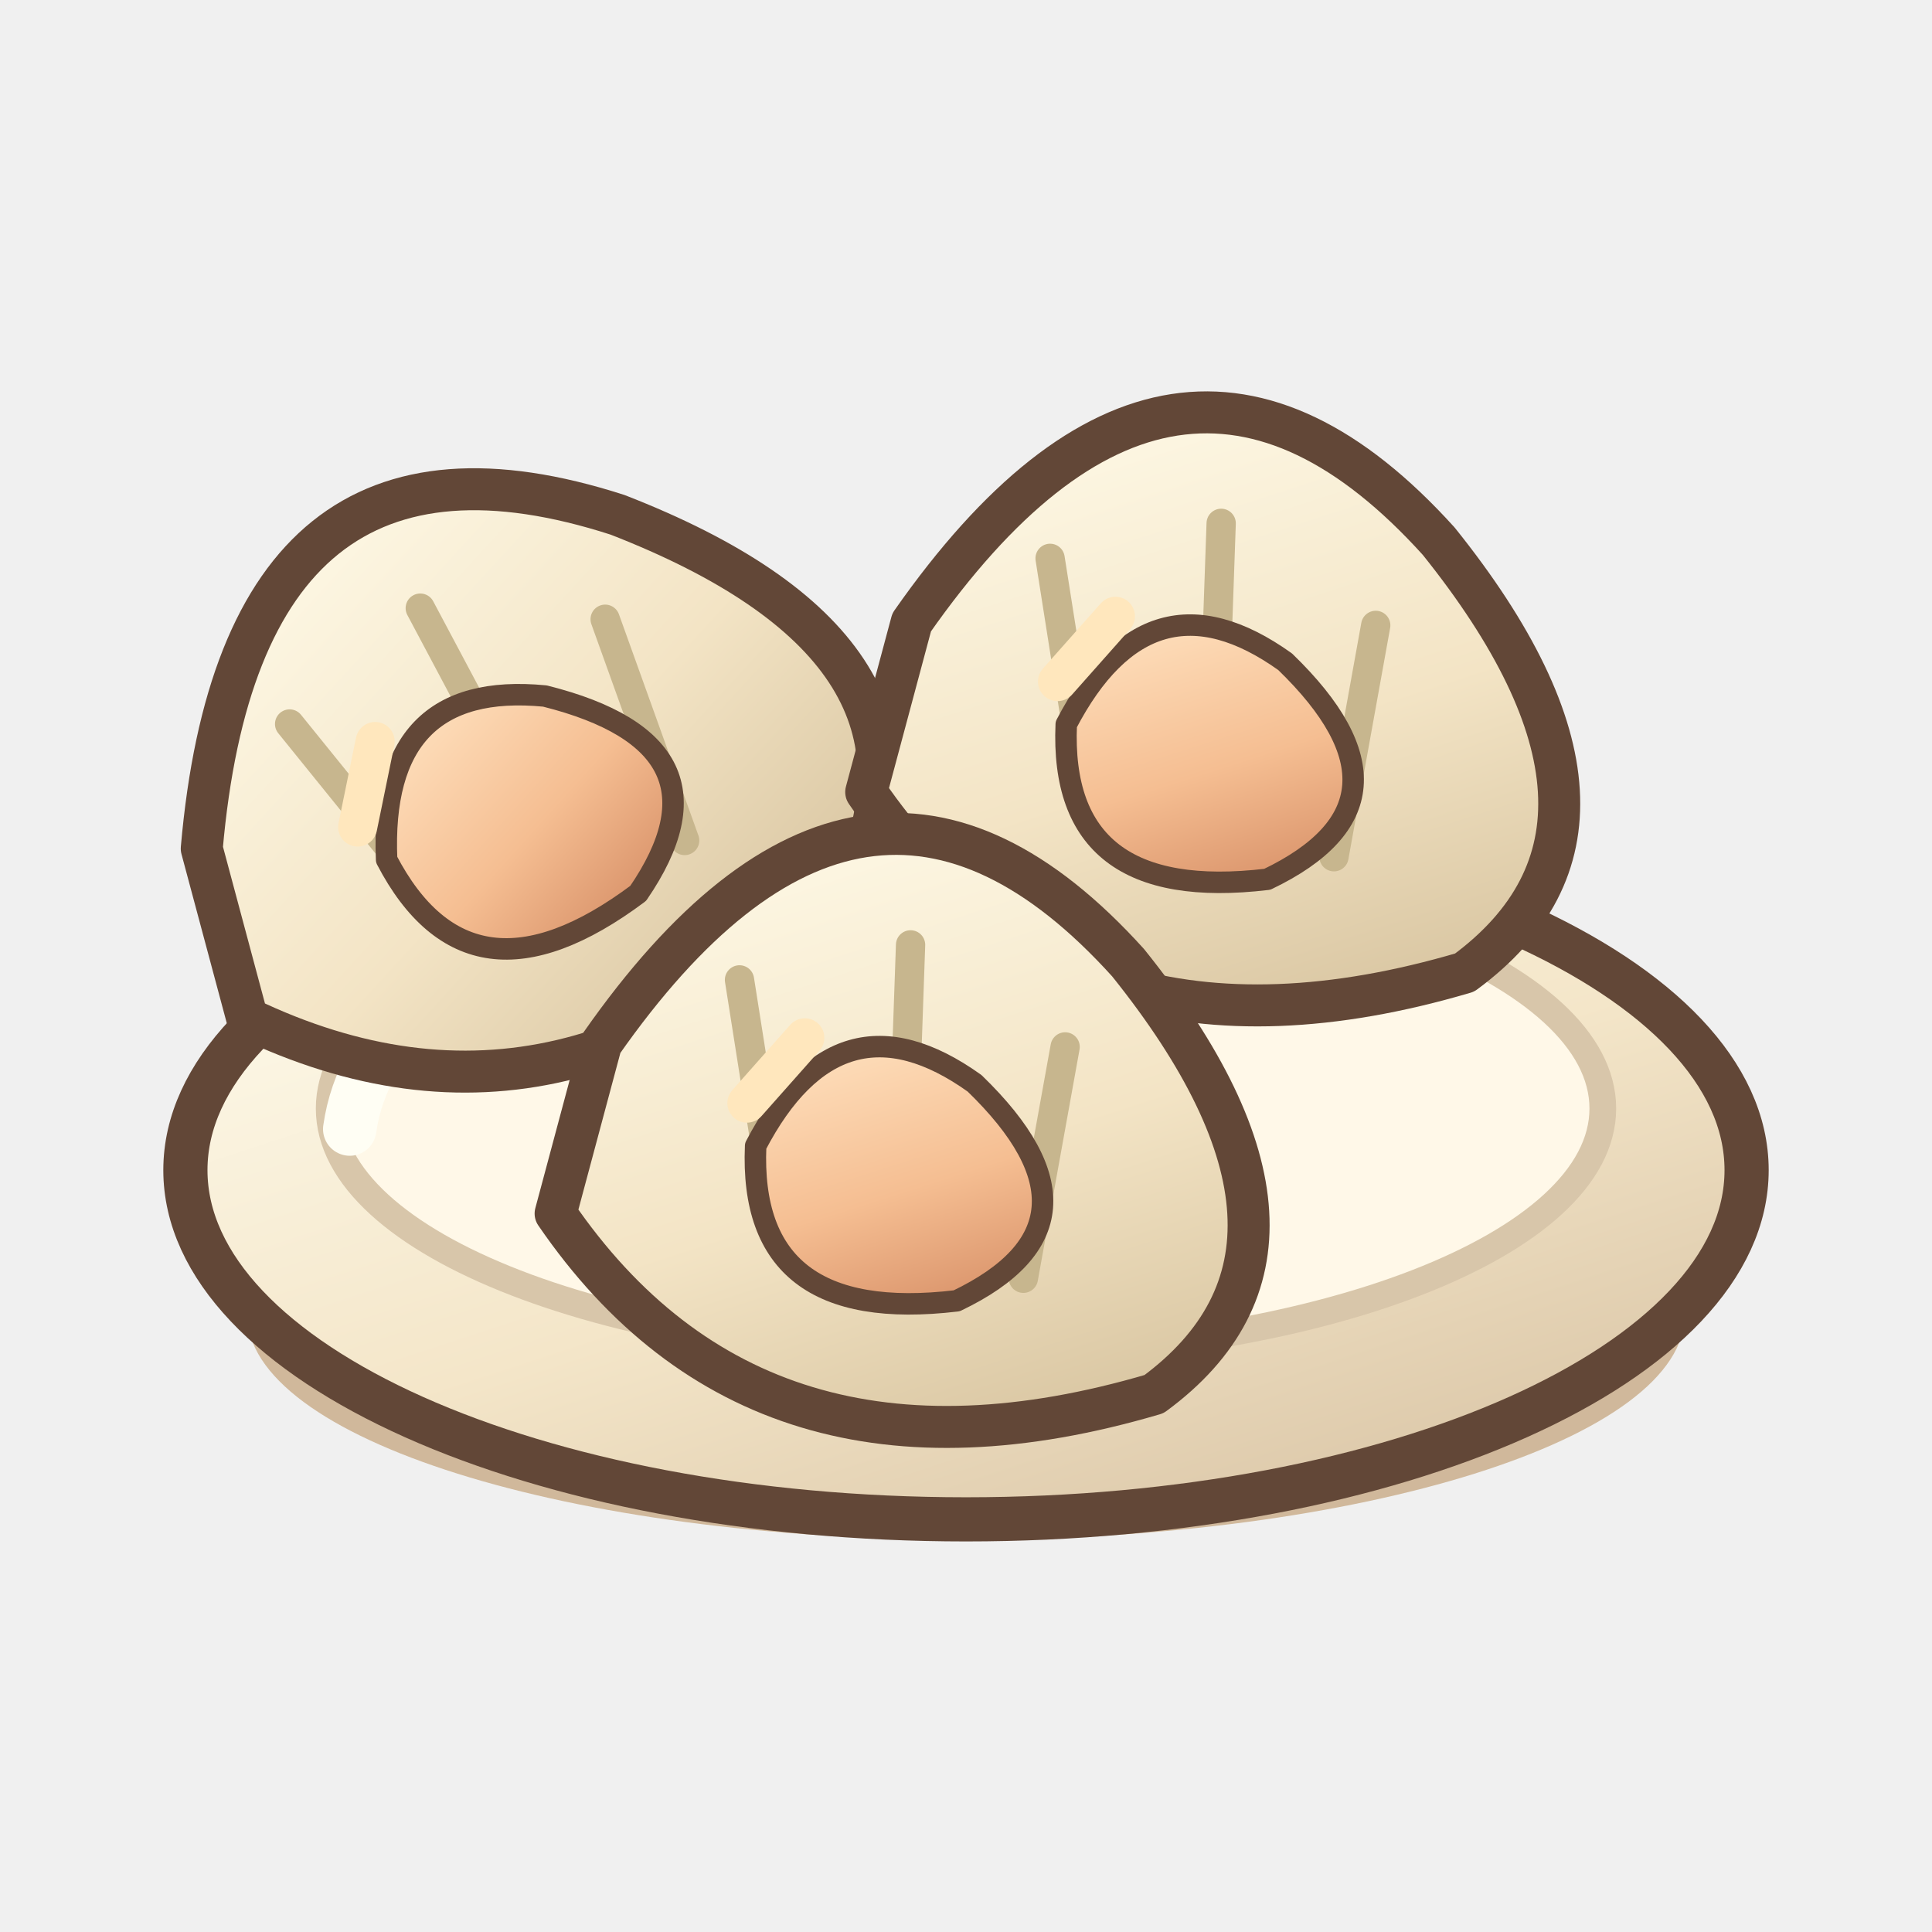
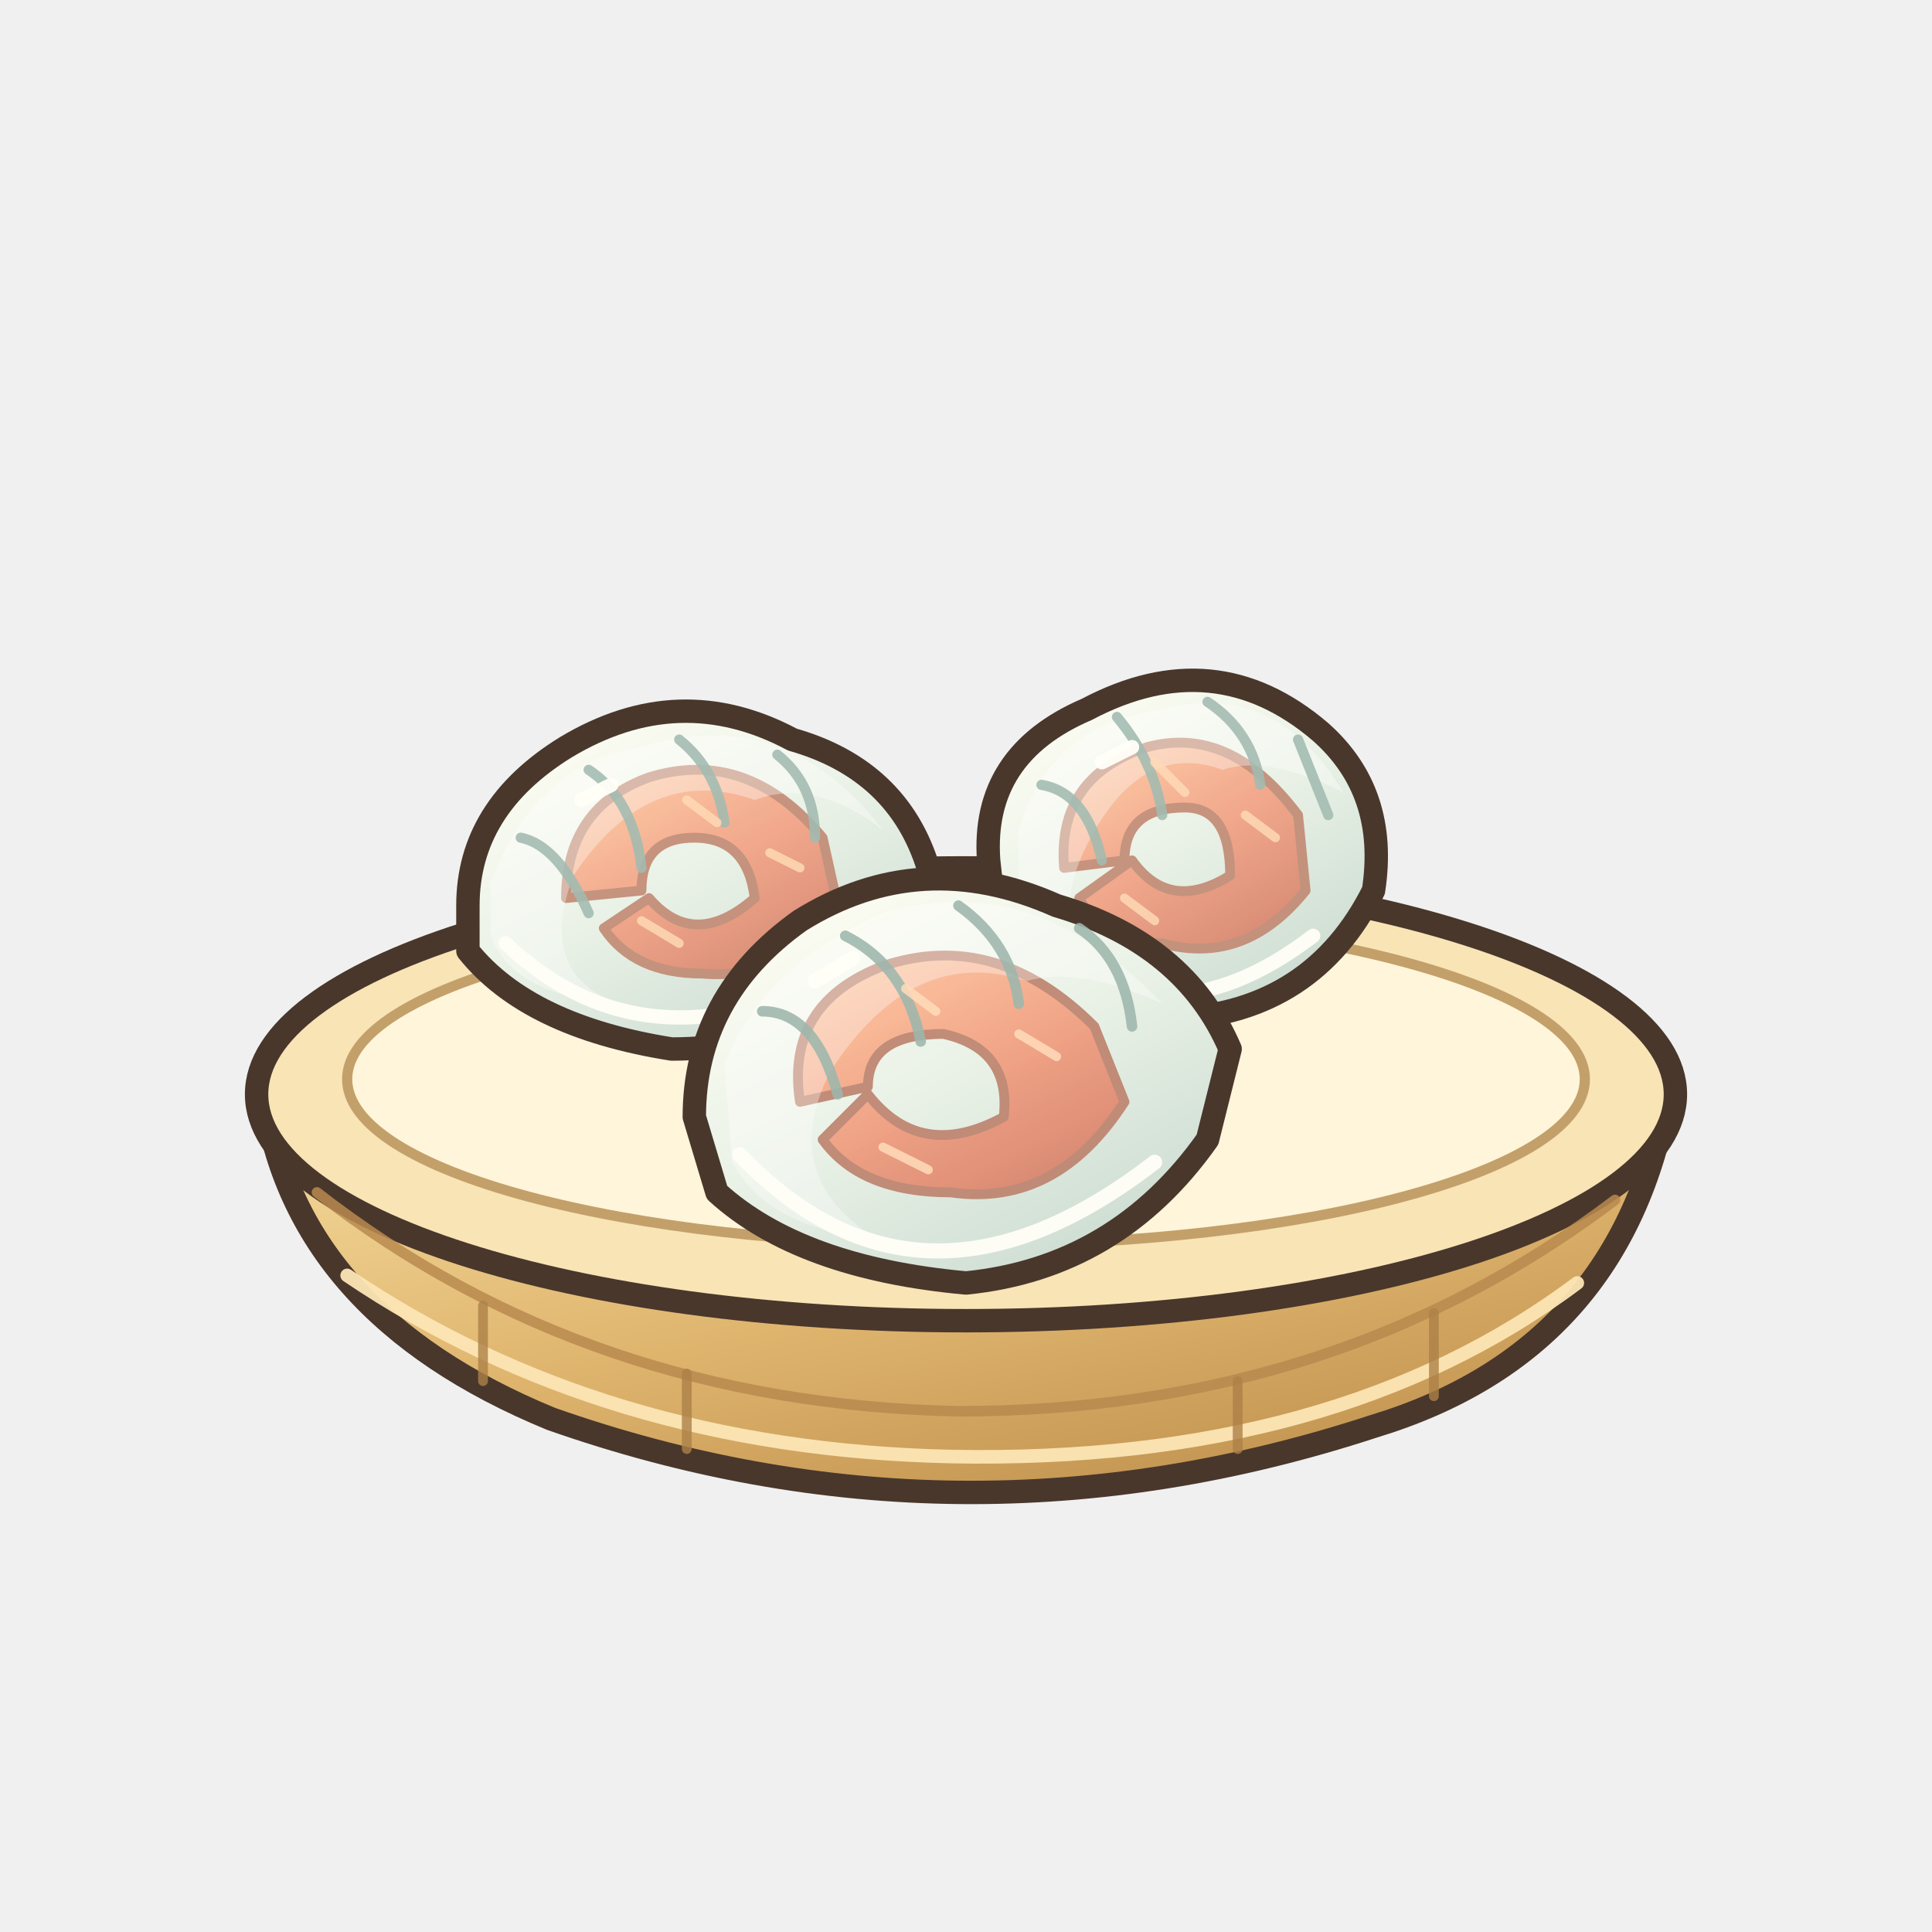
- <svg xmlns="http://www.w3.org/2000/svg" width="96" height="96" viewBox="0 0 96 96">
+ <svg xmlns="http://www.w3.org/2000/svg" width="512" height="512" viewBox="0 0 256 256">
  <defs>
-     <linearGradient id="wood" x1=".1" y1="0" x2=".85" y2="1">
-       <stop stop-color="#f1d19c" />
-       <stop offset=".55" stop-color="#d9ac70" />
-       <stop offset="1" stop-color="#b9804c" />
+     <linearGradient id="s40-dumpling-bamboo" x1=".14" y1="0" x2=".83" y2="1">
+       <stop offset="0" stop-color="#f4d99b" />
+       <stop offset="0.5" stop-color="#dfb56e" />
+       <stop offset="1" stop-color="#bd8e4c" />
    </linearGradient>
-     <linearGradient id="green" x1=".1" y1="0" x2=".85" y2="1">
-       <stop stop-color="#c1de80" />
-       <stop offset=".55" stop-color="#79ad52" />
-       <stop offset="1" stop-color="#497b3f" />
+     <linearGradient id="s40-dumpling-skin" x1=".14" y1="0" x2=".83" y2="1">
+       <stop offset="0" stop-color="#fffef4" />
+       <stop offset="0.5" stop-color="#e9f1e6" />
+       <stop offset="1" stop-color="#c8d9cf" />
    </linearGradient>
-     <linearGradient id="darkGreen" x1=".1" y1="0" x2=".85" y2="1">
-       <stop stop-color="#94bd70" />
-       <stop offset=".55" stop-color="#5c9150" />
-       <stop offset="1" stop-color="#326845" />
+     <linearGradient id="s40-dumpling-shrimp" x1=".14" y1="0" x2=".83" y2="1">
+       <stop offset="0" stop-color="#ffc59d" />
+       <stop offset="0.5" stop-color="#f29c7d" />
+       <stop offset="1" stop-color="#d67b64" />
    </linearGradient>
-     <linearGradient id="enamel" x1=".1" y1="0" x2=".85" y2="1">
-       <stop stop-color="#e1ebc5" />
-       <stop offset=".55" stop-color="#a9c58a" />
-       <stop offset="1" stop-color="#719368" />
-     </linearGradient>
-     <linearGradient id="bowl" x1=".1" y1="0" x2=".85" y2="1">
-       <stop stop-color="#fffdf0" />
-       <stop offset=".55" stop-color="#f4e6c9" />
-       <stop offset="1" stop-color="#d8c3a4" />
-     </linearGradient>
-     <linearGradient id="bone" x1=".1" y1="0" x2=".85" y2="1">
-       <stop stop-color="#fffae9" />
-       <stop offset=".55" stop-color="#f2e0c2" />
-       <stop offset="1" stop-color="#d9bd99" />
-     </linearGradient>
-     <linearGradient id="fat" x1=".1" y1="0" x2=".85" y2="1">
-       <stop stop-color="#fff5df" />
-       <stop offset=".55" stop-color="#f5dabd" />
-       <stop offset="1" stop-color="#e5bfa3" />
-     </linearGradient>
-     <linearGradient id="tomato" x1=".1" y1="0" x2=".85" y2="1">
-       <stop stop-color="#ffbc77" />
-       <stop offset=".55" stop-color="#ec704a" />
-       <stop offset="1" stop-color="#c44939" />
-     </linearGradient>
-     <linearGradient id="red" x1=".1" y1="0" x2=".85" y2="1">
-       <stop stop-color="#f79a82" />
-       <stop offset=".55" stop-color="#d9685a" />
-       <stop offset="1" stop-color="#a6403e" />
-     </linearGradient>
-     <linearGradient id="pork" x1=".1" y1="0" x2=".85" y2="1">
-       <stop stop-color="#ffc2a6" />
-       <stop offset=".55" stop-color="#ed967e" />
-       <stop offset="1" stop-color="#cb6b5e" />
-     </linearGradient>
-     <linearGradient id="chicken" x1=".1" y1="0" x2=".85" y2="1">
-       <stop stop-color="#ffe3c1" />
-       <stop offset=".55" stop-color="#f5be92" />
-       <stop offset="1" stop-color="#d58c64" />
-     </linearGradient>
-     <linearGradient id="roast" x1=".1" y1="0" x2=".85" y2="1">
-       <stop stop-color="#f5c27e" />
-       <stop offset=".55" stop-color="#cf8b4d" />
-       <stop offset="1" stop-color="#9a5836" />
-     </linearGradient>
-     <linearGradient id="glaze" x1=".1" y1="0" x2=".85" y2="1">
-       <stop stop-color="#f3bd78" />
-       <stop offset=".55" stop-color="#c47b42" />
-       <stop offset="1" stop-color="#8e462e" />
-     </linearGradient>
-     <linearGradient id="egg" x1=".1" y1="0" x2=".85" y2="1">
-       <stop stop-color="#fff1b7" />
-       <stop offset=".55" stop-color="#f3ca5c" />
-       <stop offset="1" stop-color="#dc9e39" />
-     </linearGradient>
-     <linearGradient id="rice" x1=".1" y1="0" x2=".85" y2="1">
-       <stop stop-color="#fffce9" />
-       <stop offset=".55" stop-color="#f7e8bd" />
-       <stop offset="1" stop-color="#dbc694" />
-     </linearGradient>
-     <linearGradient id="onion" x1=".1" y1="0" x2=".85" y2="1">
-       <stop stop-color="#e0b8d0" />
-       <stop offset=".55" stop-color="#b783b2" />
-       <stop offset="1" stop-color="#89537f" />
-     </linearGradient>
-     <linearGradient id="garlic" x1=".1" y1="0" x2=".85" y2="1">
-       <stop stop-color="#fffbea" />
-       <stop offset=".55" stop-color="#f3e4c5" />
-       <stop offset="1" stop-color="#d4c09b" />
-     </linearGradient>
-     <linearGradient id="cinnamon" x1=".1" y1="0" x2=".85" y2="1">
-       <stop stop-color="#ebbd81" />
-       <stop offset=".55" stop-color="#c48a55" />
-       <stop offset="1" stop-color="#895633" />
-     </linearGradient>
-     <linearGradient id="vanilla" x1=".1" y1="0" x2=".85" y2="1">
-       <stop stop-color="#bd895c" />
-       <stop offset=".55" stop-color="#93623f" />
-       <stop offset="1" stop-color="#63422f" />
-     </linearGradient>
-     <linearGradient id="meat" x1=".1" y1="0" x2=".85" y2="1">
-       <stop stop-color="#f2a583" />
-       <stop offset=".55" stop-color="#e48b6a" />
-       <stop offset="1" stop-color="#ca7054" />
-     </linearGradient>
-     <linearGradient id="gizzard" x1=".1" y1="0" x2=".85" y2="1">
-       <stop stop-color="#d59c94" />
-       <stop offset=".55" stop-color="#a86f6a" />
-       <stop offset="1" stop-color="#75494b" />
-     </linearGradient>
-     <linearGradient id="shell" x1=".1" y1="0" x2=".85" y2="1">
-       <stop stop-color="#fff6e7" />
-       <stop offset=".55" stop-color="#e9c8a3" />
-       <stop offset="1" stop-color="#ba8e73" />
-     </linearGradient>
-     <linearGradient id="pepper" x1=".1" y1="0" x2=".85" y2="1">
-       <stop stop-color="#ffa57a" />
-       <stop offset=".55" stop-color="#df6d4e" />
-       <stop offset="1" stop-color="#b74636" />
-     </linearGradient>
-     <linearGradient id="blue" x1=".1" y1="0" x2=".85" y2="1">
-       <stop stop-color="#e2f1ee" />
-       <stop offset=".55" stop-color="#9ac7cf" />
-       <stop offset="1" stop-color="#6495ac" />
-     </linearGradient>
-     <linearGradient id="glass" x1=".1" y1="0" x2=".85" y2="1">
-       <stop stop-color="#f6fff7" />
-       <stop offset=".55" stop-color="#d5e9e2" />
-       <stop offset="1" stop-color="#91b8b5" />
-     </linearGradient>
-     <linearGradient id="pink" x1=".1" y1="0" x2=".85" y2="1">
-       <stop stop-color="#ffe4dc" />
-       <stop offset=".55" stop-color="#dda6b3" />
-       <stop offset="1" stop-color="#b97392" />
-     </linearGradient>
-     <linearGradient id="purple" x1=".1" y1="0" x2=".85" y2="1">
-       <stop stop-color="#e0cde6" />
-       <stop offset=".55" stop-color="#b198c5" />
-       <stop offset="1" stop-color="#7f6b9d" />
-     </linearGradient>
-     <linearGradient id="gold" x1=".1" y1="0" x2=".85" y2="1">
-       <stop stop-color="#fff0ac" />
-       <stop offset=".55" stop-color="#edc16c" />
-       <stop offset="1" stop-color="#bd8a43" />
-     </linearGradient>
-     <linearGradient id="coffee" x1=".1" y1="0" x2=".85" y2="1">
-       <stop stop-color="#bf8b59" />
-       <stop offset=".55" stop-color="#8c5839" />
-       <stop offset="1" stop-color="#51362c" />
-     </linearGradient>
-     <linearGradient id="tea" x1=".1" y1="0" x2=".85" y2="1">
-       <stop stop-color="#ffe0a0" />
-       <stop offset=".55" stop-color="#d4a35b" />
-       <stop offset="1" stop-color="#9b6833" />
-     </linearGradient>
-     <linearGradient id="milkTea" x1=".1" y1="0" x2=".85" y2="1">
-       <stop stop-color="#ead0a3" />
-       <stop offset=".55" stop-color="#d2af7e" />
-       <stop offset="1" stop-color="#b58b61" />
-     </linearGradient>
-     <linearGradient id="berry" x1=".1" y1="0" x2=".85" y2="1">
-       <stop stop-color="#b8b8dc" />
-       <stop offset=".55" stop-color="#7f79b0" />
-       <stop offset="1" stop-color="#55517f" />
-     </linearGradient>
-     <linearGradient id="mango" x1=".1" y1="0" x2=".85" y2="1">
-       <stop stop-color="#ffe5a1" />
-       <stop offset=".55" stop-color="#efc373" />
-       <stop offset="1" stop-color="#d9a15b" />
-     </linearGradient>
-     <linearGradient id="coconut" x1=".1" y1="0" x2=".85" y2="1">
-       <stop stop-color="#b99570" />
-       <stop offset=".55" stop-color="#98724e" />
-       <stop offset="1" stop-color="#795438" />
-     </linearGradient>
-     <linearGradient id="grain" x1=".1" y1="0" x2=".85" y2="1">
-       <stop stop-color="#f7dfb6" />
-       <stop offset=".55" stop-color="#e5c48e" />
-       <stop offset="1" stop-color="#c49a64" />
-     </linearGradient>
-     <linearGradient id="teaGreen" x1=".1" y1="0" x2=".85" y2="1">
-       <stop stop-color="#d4dfa0" />
-       <stop offset=".55" stop-color="#a4bd69" />
-       <stop offset="1" stop-color="#6e914d" />
-     </linearGradient>
-     <linearGradient id="metal" x1=".1" y1="0" x2=".85" y2="1">
-       <stop stop-color="#edf4eb" />
-       <stop offset=".55" stop-color="#aabeb9" />
-       <stop offset="1" stop-color="#718c8e" />
-     </linearGradient>
-     <linearGradient id="steel" x1=".1" y1="0" x2=".85" y2="1">
-       <stop stop-color="#aec2c0" />
-       <stop offset=".55" stop-color="#71878b" />
-       <stop offset="1" stop-color="#40565d" />
-     </linearGradient>
-     <linearGradient id="inkPot" x1=".1" y1="0" x2=".85" y2="1">
-       <stop stop-color="#788c80" />
-       <stop offset=".55" stop-color="#4e655c" />
-       <stop offset="1" stop-color="#2e453d" />
-     </linearGradient>
-     <linearGradient id="copper" x1=".1" y1="0" x2=".85" y2="1">
-       <stop stop-color="#f0c799" />
-       <stop offset=".55" stop-color="#cc9366" />
-       <stop offset="1" stop-color="#9c6047" />
-     </linearGradient>
-     <linearGradient id="paper" x1=".1" y1="0" x2=".85" y2="1">
-       <stop stop-color="#fffaf0" />
-       <stop offset=".55" stop-color="#f7e7c8" />
-       <stop offset="1" stop-color="#d5c39c" />
-     </linearGradient>
-     <linearGradient id="shine" x2=".7" y2="1">
-       <stop stop-color="#fff" stop-opacity=".4" />
-       <stop offset="1" stop-color="#fff" stop-opacity="0" />
-     </linearGradient>
-     <filter id="s" x="-30%" y="-30%" width="160%" height="160%">
-       <feDropShadow dx="0" dy="3" stdDeviation="1" flood-color="#715739" flood-opacity=".2" />
-     </filter>
  </defs>
-   <g stroke="#624737" stroke-width="2.15" stroke-linecap="round" stroke-linejoin="round" transform="translate(-0.99522 -9.22488) scale(1.020734)">
-     <ellipse cx="48" cy="73" rx="35" ry="11" fill="#d0b89b" stroke="none" />
-     <ellipse cx="48" cy="66" rx="38" ry="17" fill="url(#bowl)" />
-     <ellipse cx="48" cy="63" rx="31" ry="12" fill="#fff8e8" stroke="#d8c6aa" stroke-width="1.3" />
-     <path d="M18 64q1-7 12-10" fill="none" stroke="#fffef4" stroke-width="2.6" />
-     <g transform="translate(-4 -7) scale(1.08)">
-       <g transform="translate(29 49) rotate(-15) scale(.88)">
-         <path d="M-18 0q8-22 25-11 15 11 7 21-18 11-32-1Z" fill="url(#garlic)" />
-         <path d="M-12-5-8 4m4-13 3 13m6-10 1 12" fill="none" stroke="#c7b68e" stroke-width="1.5" />
-         <path d="M-9 3q2-9 10-6 9 5 2 11-10 4-12-5Z" fill="url(#chicken)" stroke-width="1.1" />
-         <path d="m-10 1 2-4" fill="none" stroke="#ffe7bd" stroke-width="2" />
-       </g>
-       <g transform="translate(61 47) rotate(15) scale(.88)">
-         <path d="M-18 0q8-22 25-11 15 11 7 21-18 11-32-1Z" fill="url(#garlic)" />
-         <path d="M-12-5-8 4m4-13 3 13m6-10 1 12" fill="none" stroke="#c7b68e" stroke-width="1.5" />
-         <path d="M-9 3q2-9 10-6 9 5 2 11-10 4-12-5Z" fill="url(#chicken)" stroke-width="1.1" />
-         <path d="m-10 1 2-4" fill="none" stroke="#ffe7bd" stroke-width="2" />
-       </g>
-       <g transform="translate(47 66) rotate(15) scale(.88)">
-         <path d="M-18 0q8-22 25-11 15 11 7 21-18 11-32-1Z" fill="url(#garlic)" />
-         <path d="M-12-5-8 4m4-13 3 13m6-10 1 12" fill="none" stroke="#c7b68e" stroke-width="1.5" />
-         <path d="M-9 3q2-9 10-6 9 5 2 11-10 4-12-5Z" fill="url(#chicken)" stroke-width="1.1" />
-         <path d="m-10 1 2-4" fill="none" stroke="#ffe7bd" stroke-width="2" />
-       </g>
-     </g>
+   <g stroke="#49372c" stroke-width="3.1" stroke-linecap="round" stroke-linejoin="round">
+     <path d="M35 145Q39 174 73 188Q127 207 182 189Q215 179 221 145Z" fill="url(#s40-dumpling-bamboo)" />
+     <ellipse cx="128" cy="145" rx="94" ry="30" fill="#f8e4b5" />
+     <ellipse cx="128" cy="143" rx="82" ry="22" fill="#fff5da" stroke="#c3a06a" stroke-width="1.35" />
+     <path d="M42 158Q78 186 127 187Q177 187 214 159" fill="none" stroke="#b8894e" stroke-width="1.4" opacity="0.85" />
+     <path d="M46 169Q80 192 126 193Q177 194 209 170" fill="none" stroke="#fce5b5" stroke-width="1.8" opacity="0.95" />
+     <path d="M64 173L64 183M91 182L91 192M164 183L164 192M190 174L190 185" fill="none" stroke="#ac8147" stroke-width="1.3" opacity="0.8" />
+     <path d="M62 120Q62 107 75 99Q90 90 105 98Q119 102 123 115L122 125Q108 139 89 139Q70 136 62 126Z" fill="url(#s40-dumpling-skin)" />
+     <path d="M75 119Q75 107 86 103Q99 99 109 111L111 120Q104 130 93 129Q84 129 80 123L86 119Q92 126 100 119Q99 111 92 111Q85 111 85 118Z" fill="url(#s40-dumpling-shrimp)" stroke="#bf846d" stroke-width="1.3" opacity=".86" />
+     <path d="M65 117Q71 101 85 99Q104 93 117 110Q108 103 100 106Q86 101 76 116Q71 129 82 133Q68 132 65 124Z" fill="#ffffff" stroke="none" opacity=".34" />
+     <path d="M69 111Q74 112 78 121M78 102Q84 106 85 115M90 98Q95 102 96 109M103 100Q108 104 108 111" fill="none" stroke="#a2bbb1" stroke-width="1.35" opacity="0.88" />
+     <path d="M67 125Q86 143 113 128M77 106L81 104" fill="none" stroke="#fffef7" stroke-width="1.9" opacity="0.96" />
+     <path d="M91 106L95 109M102 113L106 115M85 122L90 125" fill="none" stroke="#ffdab5" stroke-width="1.2" opacity="0.82" />
+     <path d="M131 114Q130 100 144 94Q161 85 175 97Q184 105 182 118Q174 134 156 135Q140 133 132 123Z" fill="url(#s40-dumpling-skin)" />
+     <path d="M141 115Q140 103 152 99Q163 96 172 108L173 118Q165 128 154 125Q146 125 143 119L150 114Q155 121 163 116Q163 107 157 107Q149 107 149 114Z" fill="url(#s40-dumpling-shrimp)" stroke="#bf846d" stroke-width="1.3" opacity=".86" />
+     <path d="M135 110Q139 96 154 94Q169 90 178 105Q168 100 162 102Q151 98 144 112Q138 124 148 130Q136 127 135 120Z" fill="#ffffff" stroke="none" opacity=".34" />
+     <path d="M138 104Q144 105 146 114M148 95Q153 101 154 108M160 93Q166 97 167 104M172 98L176 108" fill="none" stroke="#a2bbb1" stroke-width="1.35" opacity="0.88" />
+     <path d="M137 123Q153 140 174 124M146 101L150 99" fill="none" stroke="#fffef7" stroke-width="1.9" opacity="0.96" />
+     <path d="M153 101L157 105M165 108L169 111M149 119L153 122" fill="none" stroke="#ffdab7" stroke-width="1.2" opacity="0.82" />
+     <path d="M92 148Q92 132 106 122Q122 112 140 120Q157 125 163 139L160 151Q148 168 128 170Q106 168 95 158Z" fill="url(#s40-dumpling-skin)" />
+     <path d="M106 146Q104 133 117 128Q132 123 145 136L149 146Q140 160 126 158Q114 158 109 151L115 145Q122 154 133 148Q134 139 125 137Q115 137 115 144Z" fill="url(#s40-dumpling-shrimp)" stroke="#bc816b" stroke-width="1.3" opacity=".9" />
+     <path d="M96 141Q101 128 117 121Q137 115 154 133Q143 128 136 130Q121 125 110 142Q103 156 116 164Q102 163 97 154Z" fill="#ffffff" stroke="none" opacity=".33" />
+     <path d="M101 134Q108 134 111 145M112 124Q120 128 122 138M127 120Q134 125 135 133M143 123Q149 127 150 136" fill="none" stroke="#9db6ac" stroke-width="1.4" opacity="0.88" />
+     <path d="M98 153Q122 178 153 154M108 130L113 127" fill="none" stroke="#fffef7" stroke-width="2" opacity="0.96" />
+     <path d="M120 131L124 134M135 137L140 140M117 152L123 155" fill="none" stroke="#ffdcba" stroke-width="1.2" opacity="0.85" />
  </g>
</svg>
